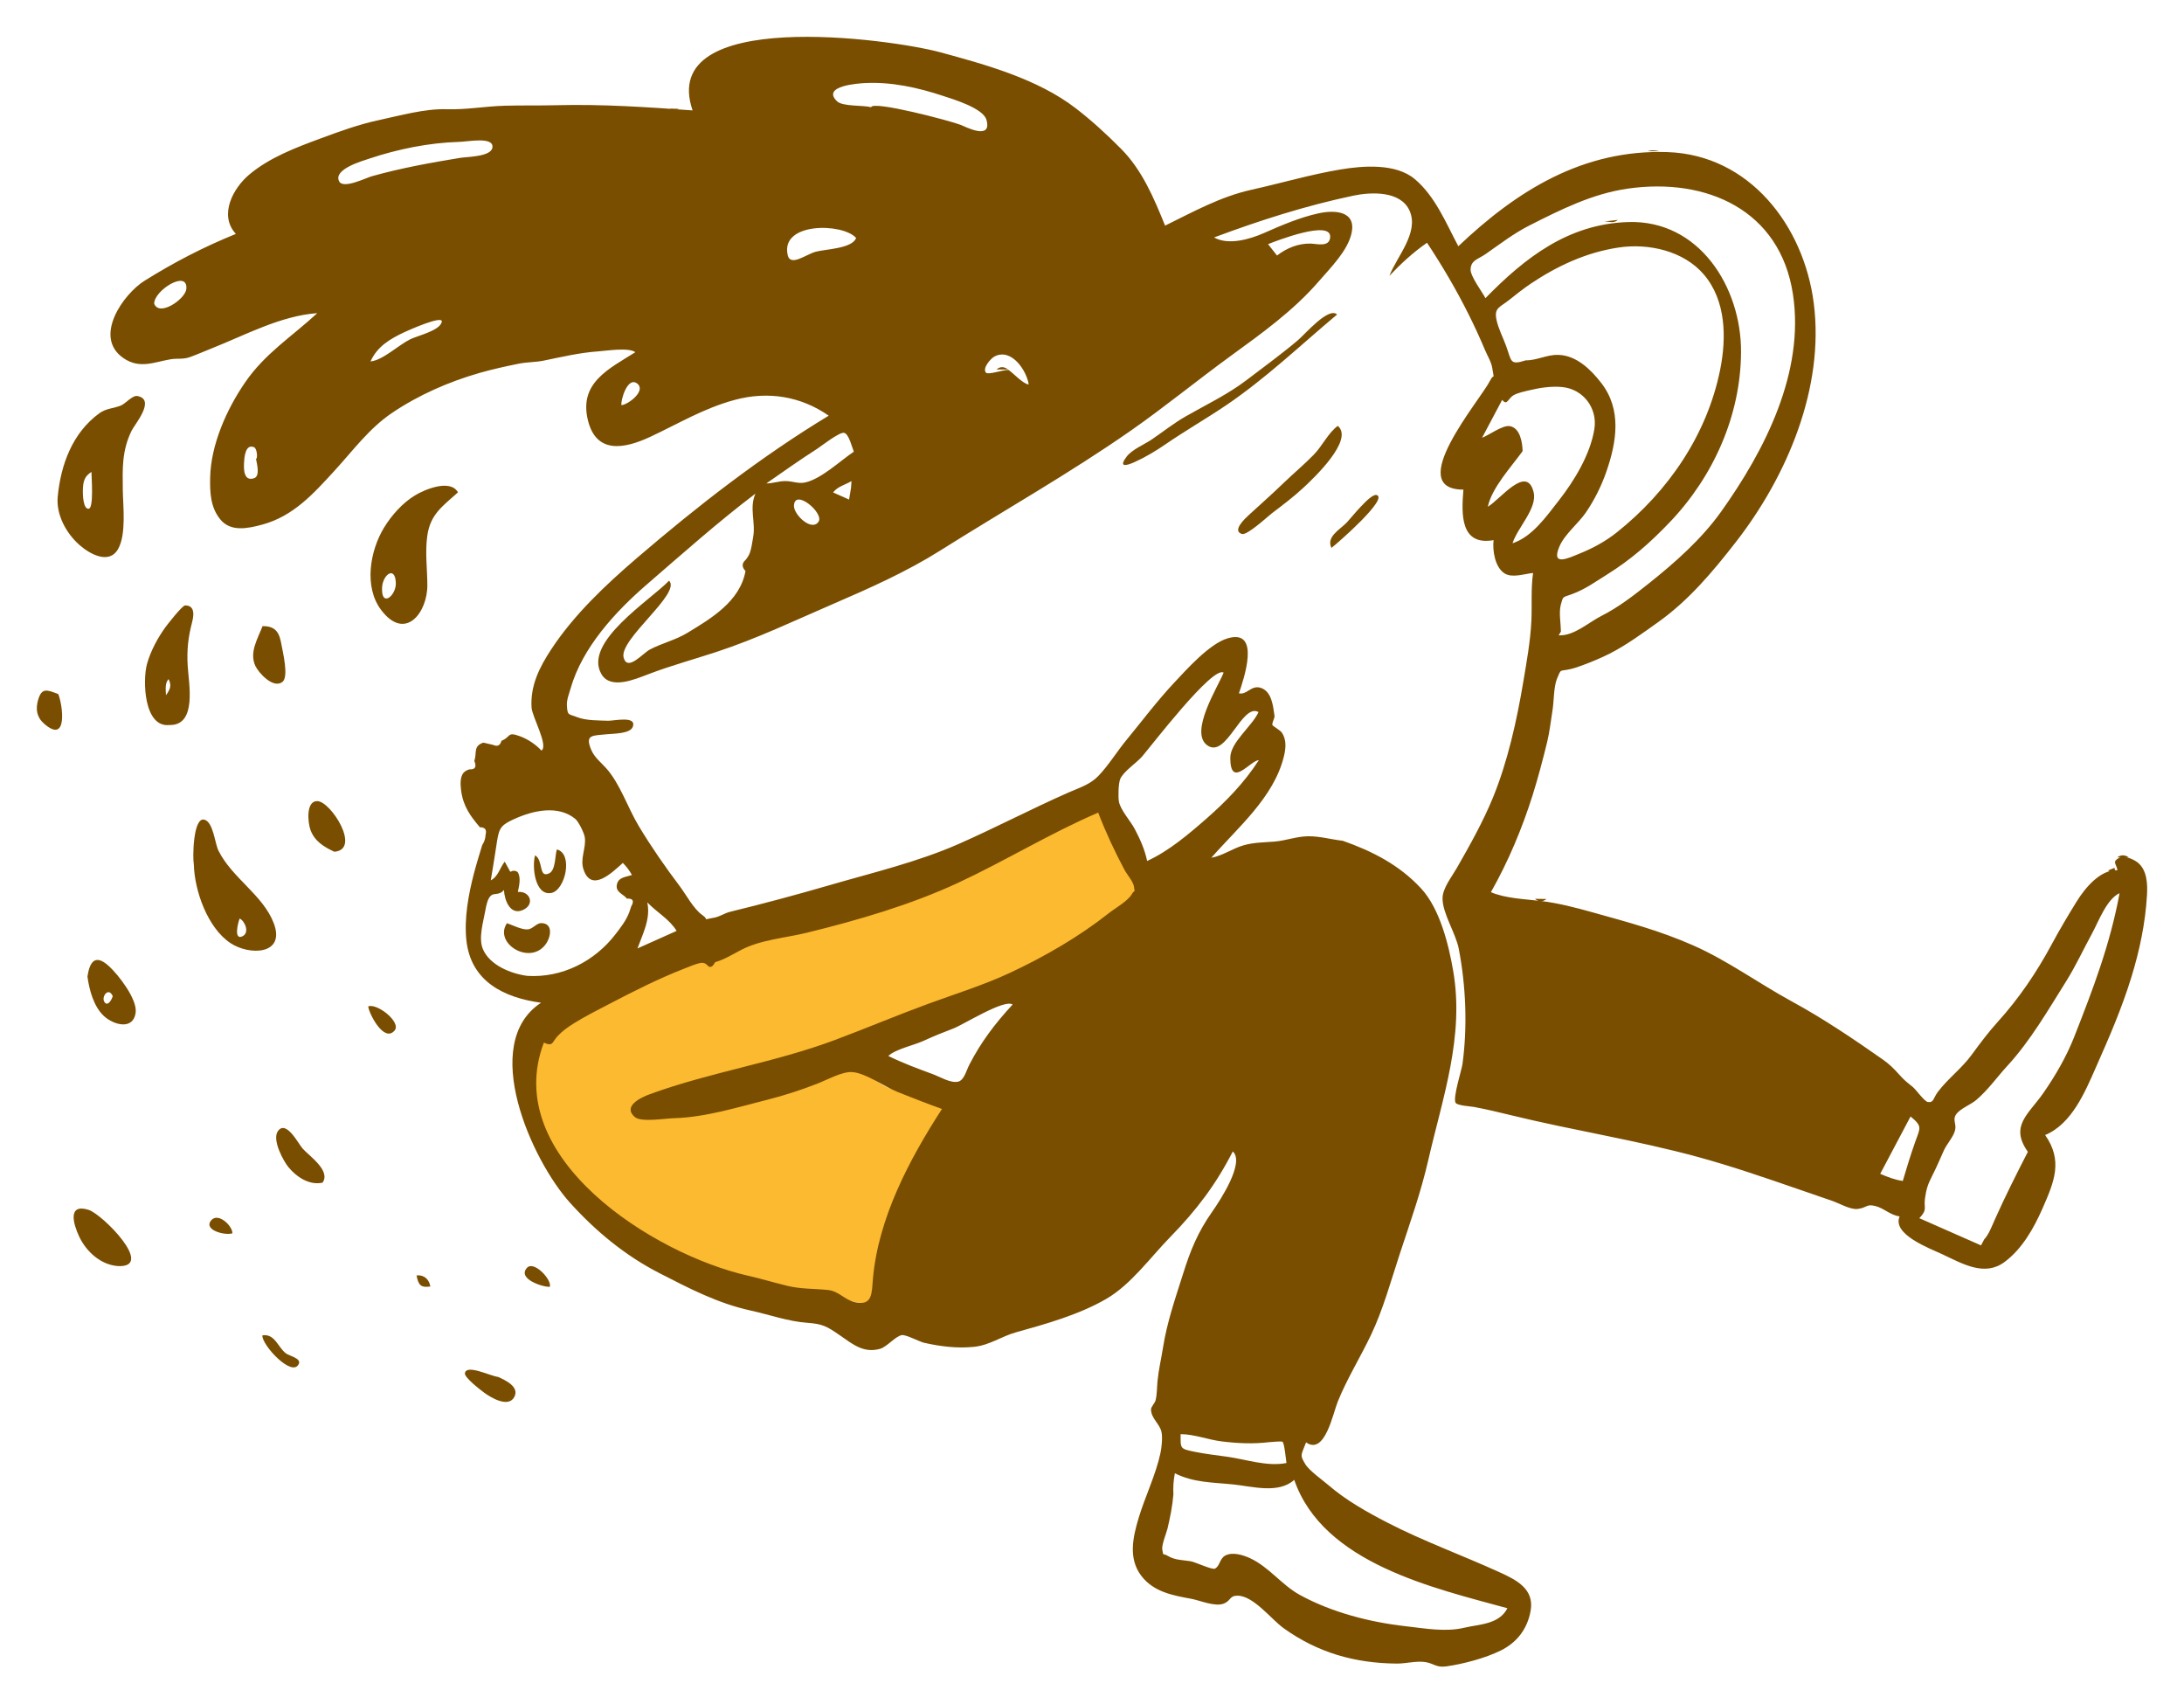
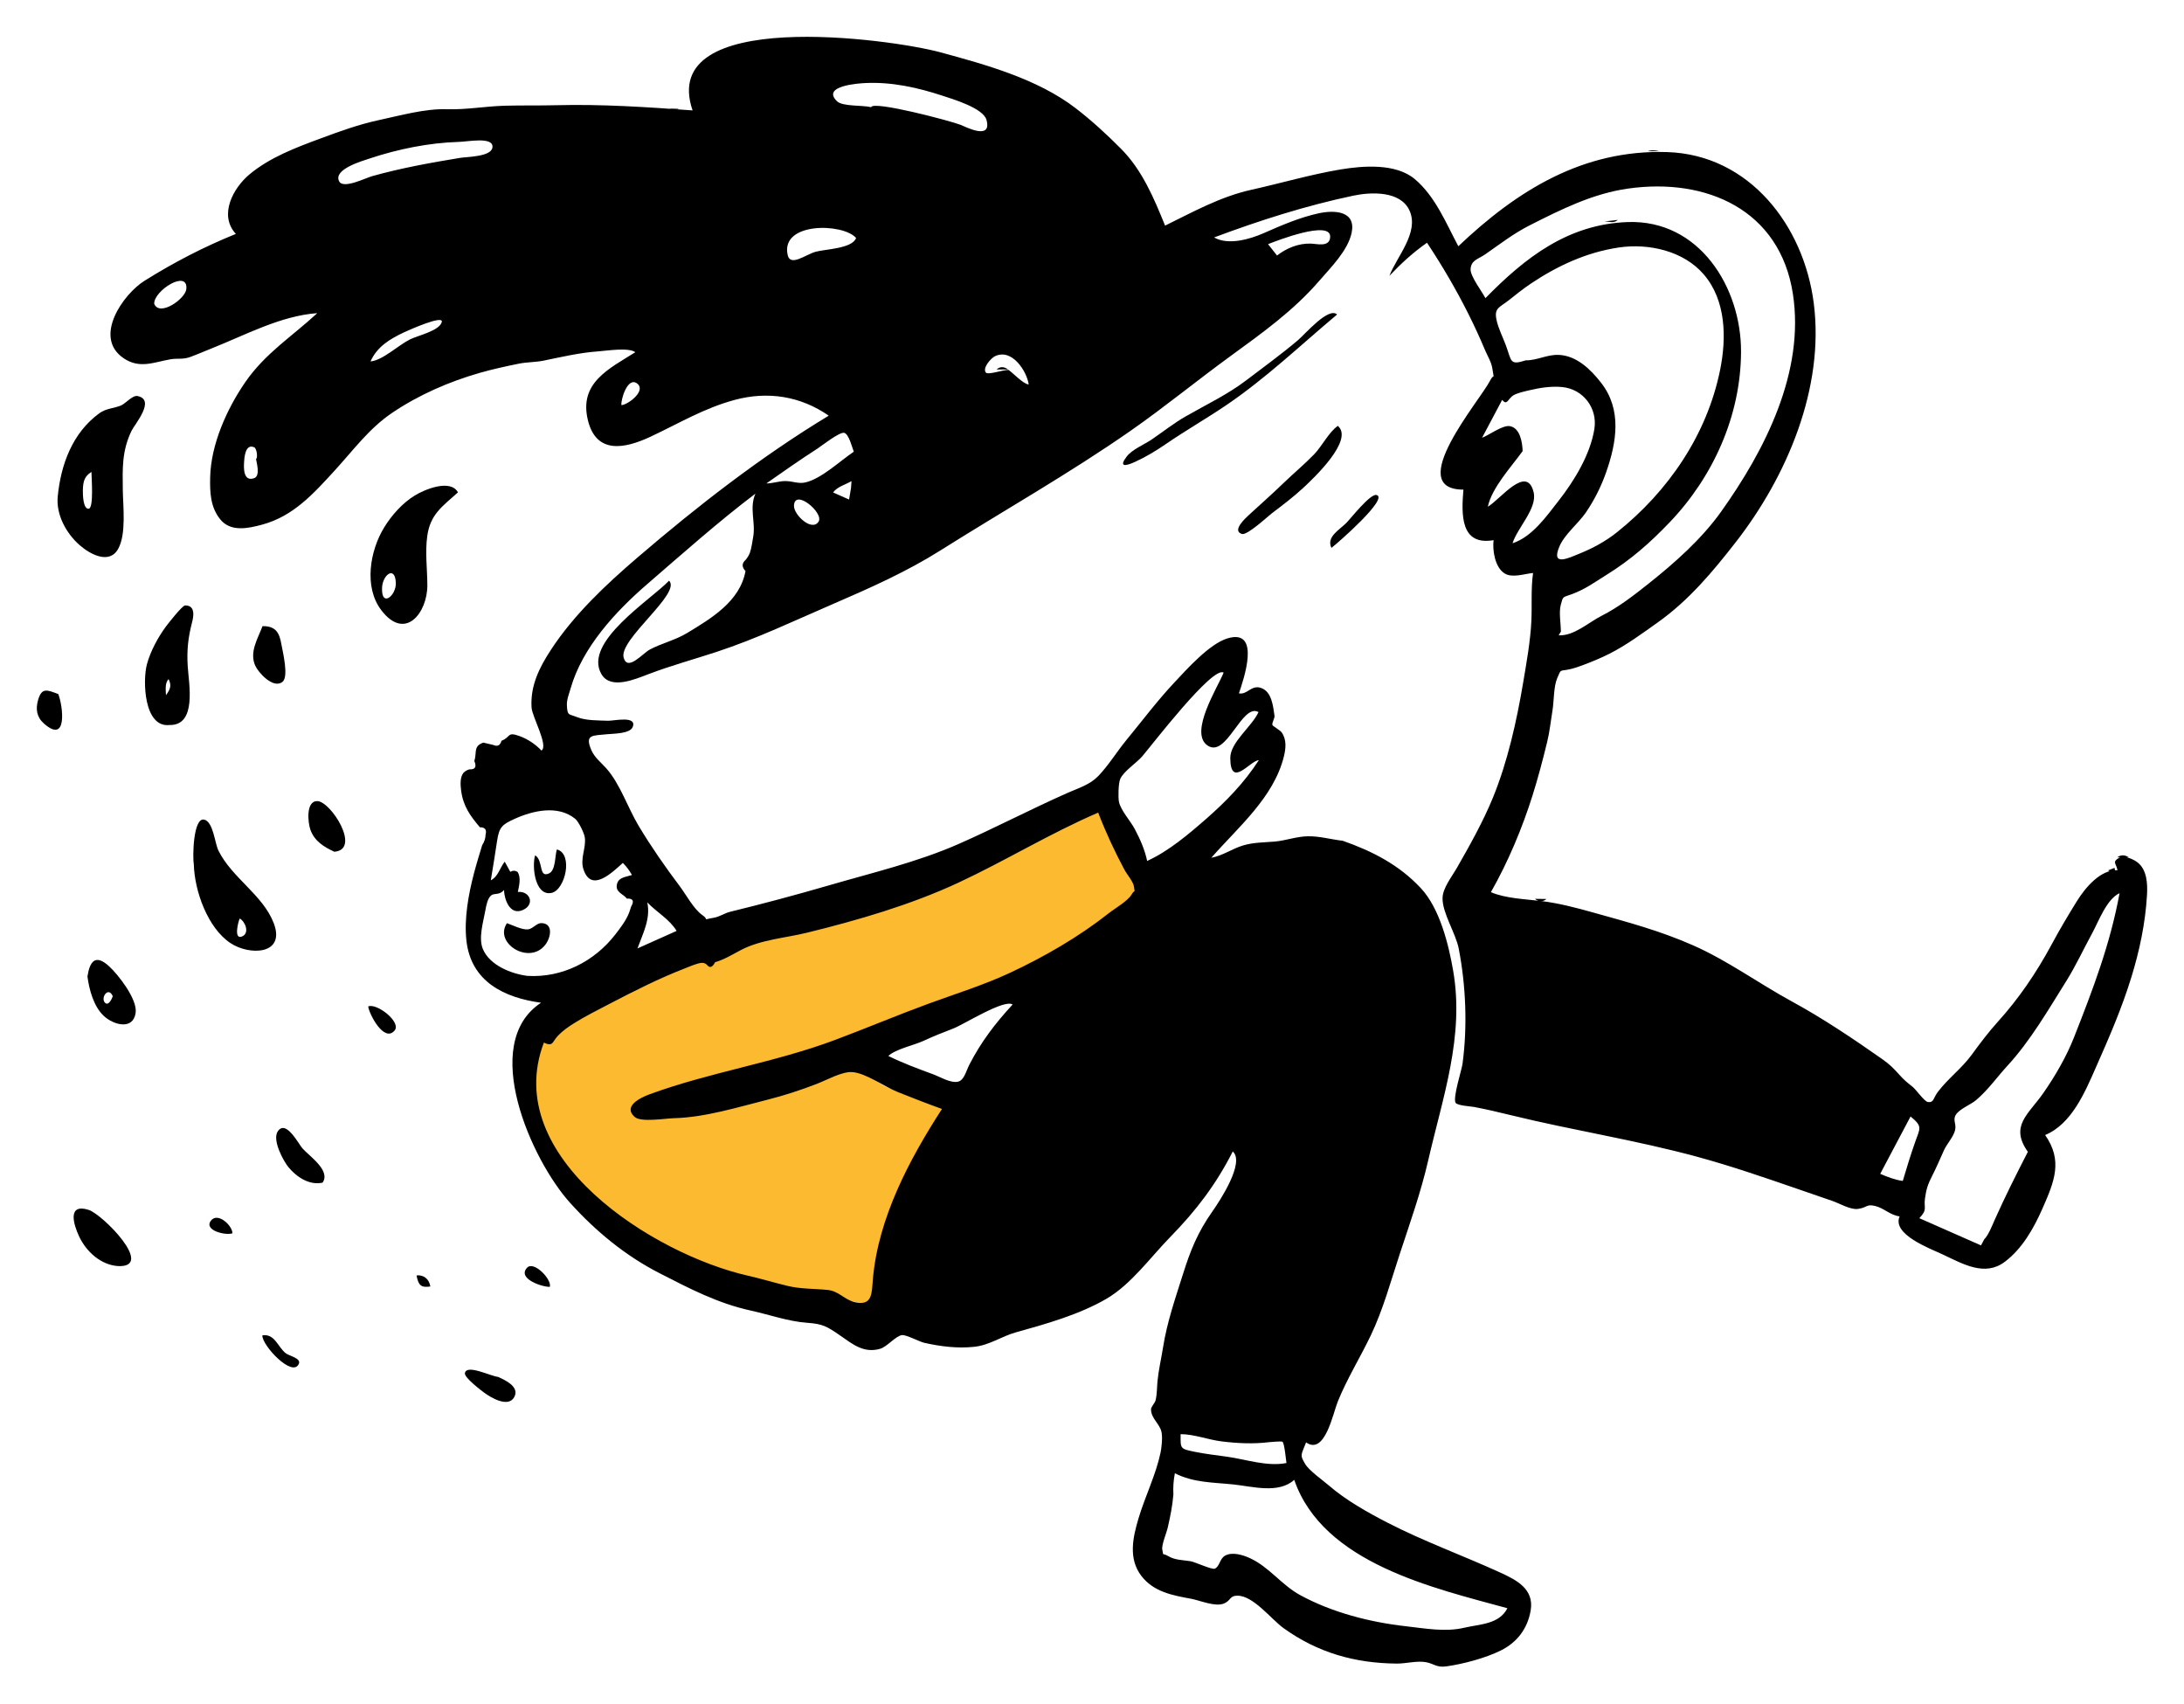
- <svg xmlns="http://www.w3.org/2000/svg" viewBox="38 14 949 740" color="#7a4e00" class="lumen-doodle" aria-hidden="true">
+ <svg xmlns="http://www.w3.org/2000/svg" viewBox="38 14 949 740" class="lumen-doodle" aria-hidden="true" focusable="false">
  <g stroke="none" stroke-width="1" fill="none" fill-rule="evenodd">
-     <path d="M285.204,455.106 C289.873,451.924 299.42,440.534 304.422,437.902 C315.545,432.049 365.097,420.543 366.708,419.863 C369.162,418.828 385.103,415.21 394.391,412.925 C416.2,407.557 494.356,372.889 514.956,364 C517.586,370.92 539.296,401.468 535.572,404.599 C523.31,414.906 501.331,427.74 487.127,435.126 C475.639,441.1 463.471,446.044 451.187,450.08 C437.24,454.664 427.668,459.578 413.768,464.266 C400.093,468.879 416.436,483.306 423.459,486.287 C431.336,489.631 443.537,491.328 451.586,494.226 C437.415,516.251 425.514,542.982 423.133,569.365 C422.56,575.714 417.72,581.535 409.847,579.634 C405.785,578.653 368.301,573.661 362.189,572.267 C321.386,562.962 248.137,514.233 267,464.266 C271.321,466.262 281.187,457.844 285.204,455.106 Z" class="lumen-doodle__fill" fill="#fcba30" />
-     <g transform="translate(54, 30)" fill="currentColor">
+     <path d="M285.204,455.106 C289.873,451.924 299.42,440.534 304.422,437.902 C315.545,432.049 365.097,420.543 366.708,419.863 C369.162,418.828 385.103,415.21 394.391,412.925 C416.2,407.557 494.356,372.889 514.956,364 C517.586,370.92 539.296,401.468 535.572,404.599 C523.31,414.906 501.331,427.74 487.127,435.126 C475.639,441.1 463.471,446.044 451.187,450.08 C437.24,454.664 427.668,459.578 413.768,464.266 C400.093,468.879 416.436,483.306 423.459,486.287 C431.336,489.631 443.537,491.328 451.586,494.226 C437.415,516.251 425.514,542.982 423.133,569.365 C422.56,575.714 417.72,581.535 409.847,579.634 C405.785,578.653 368.301,573.661 362.189,572.267 C321.386,562.962 248.137,514.233 267,464.266 C271.321,466.262 281.187,457.844 285.204,455.106 Z" class="lumen-doodle__accent" fill="#FCBA30" />
+     <g transform="translate(54, 30)" class="lumen-doodle__ink" fill="#000000">
      <path d="M254.031,160 C257.079,159.743 264.961,153.654 260.825,150.574 C256.653,147.467 253.655,157.88 254.031,160 M95.245,183.353 C96.042,183.212 95.694,178.852 94.44,178.295 C90.48,176.537 90.146,183.144 90.049,184.912 C89.929,187.143 89.649,193.428 94.464,191.705 C97.197,190.727 95.501,185.025 95.245,183.353 M329,203.723 C328.893,207.615 336.756,215.099 339.687,210.61 C342.153,206.838 329.202,195.975 329,203.723 M51,115.944 C53.278,121.756 64.545,113.835 64.964,109.573 C65.823,100.843 50.882,110.136 51,115.944 M144.999,141 C150.246,140.569 157.15,133.898 162.21,131.406 C165.634,129.72 174.951,127.71 175.964,123.881 C176.846,120.554 161.038,127.675 159.688,128.308 C153.487,131.213 147.896,134.525 144.999,141 M538.897,95 C543.079,91.766 548.163,89.68 553.524,89.817 C556.201,89.885 561.786,91.56 561.996,86.93 C562.338,79.402 538.694,88.583 534.999,90.06 C536.299,91.708 537.598,93.354 538.897,95 M277.999,388.387 C274.931,383.292 269.413,380.346 265.263,376 C266.784,383.137 263.355,389.485 260.999,396 C266.667,393.462 272.332,390.925 277.999,388.387 M810.805,497 C812.496,491.341 814.189,485.714 816.166,480.142 C818.378,473.902 819.478,473.363 814.183,469 C809.789,477.305 805.394,485.611 800.999,493.918 C804.128,495.248 807.393,496.542 810.805,497 M355.999,87.365 C350.181,80.807 322.913,80.395 326.287,94.869 C327.465,99.923 334.169,94.554 338.368,93.376 C342.536,92.206 354.338,92.051 355.999,87.365 M354.999,180.215 C354.294,178.541 352.886,172.5 350.796,172.024 C348.76,171.56 340.726,177.896 339.216,178.863 C331.683,183.69 324.34,188.883 316.999,194 C319.81,194 322.362,192.999 325.156,192.978 C328.476,192.949 330.857,194.313 334.094,193.535 C341.049,191.865 349.121,184.158 354.999,180.215 M362.536,30.57 C363.189,27.57 397.281,36.575 401.378,38.224 C403.61,39.121 415.128,45.108 412.653,36.085 C411.244,30.946 397.935,27.028 393.67,25.619 C382.827,22.04 371.395,19.495 359.85,20.085 C357.608,20.199 340.629,21.179 347.719,28.003 C350.162,30.354 358.919,29.613 362.536,30.57 M369.999,442.713 C376.351,445.838 382.836,448.228 389.475,450.672 C392.424,451.757 397.019,454.6 400.272,453.886 C402.937,453.3 403.791,449.242 405.191,446.526 C410.309,436.588 416.421,428.571 423.999,420.377 C420.481,417.811 402.618,429.131 398.198,430.802 C393.773,432.475 389.599,434.16 385.268,436.159 C381.191,438.041 373.146,439.724 369.999,442.713 M482.463,358 C491.72,353.811 500.494,346.383 508.086,339.732 C516.803,332.096 524.618,324.093 530.999,314.211 C527.159,314.407 518.681,326.759 518.586,313.311 C518.537,306.451 527.938,299.694 530.856,293.331 C523.598,289.233 516.945,313.719 508.617,307.784 C500.594,302.065 513.253,282.402 515.692,276.198 C510.986,273.067 484.174,308.113 480.293,312.597 C477.866,315.404 472.126,319.141 470.756,322.415 C469.94,324.365 469.823,330.55 470.218,332.343 C471.039,336.092 475.198,340.582 477.05,344.073 C479.394,348.493 481.435,353.086 482.463,358 M865.155,484.352 C857.15,473.053 865.418,468.125 871.928,458.747 C877.134,451.245 881.923,442.976 885.223,434.598 C893.476,413.645 900.923,394.165 904.999,372 C899.39,374.561 895.883,384.306 893.077,389.441 C889.303,396.345 885.984,403.591 881.79,410.28 C873.942,422.796 866.237,436.148 856.254,446.997 C851.731,451.914 847.902,457.445 842.683,461.875 C840.299,463.899 835.738,465.56 833.981,468.091 C832.323,470.48 834.178,472.007 833.548,474.861 C832.902,477.789 829.94,480.911 828.669,483.73 C827,487.433 825.445,491.145 823.582,494.766 C821.55,498.715 820.995,500.78 820.447,504.639 C819.848,508.859 821.684,509.297 817.999,513.185 C824.677,516.13 831.355,519.074 838.032,522.018 C840.285,523.013 842.539,524.006 844.793,525 C845.268,524.109 845.743,523.219 846.218,522.329 C848.053,520.546 849.741,516.151 850.79,513.796 C855.178,503.972 860.133,494.109 865.155,484.352 M220.32,436.919 C201.359,486.838 267.988,528.87 309.003,538.166 C314.684,539.453 320.228,541.138 325.883,542.521 C332.049,544.028 337.524,543.728 343.679,544.359 C348.575,544.86 350.909,548.644 355.523,549.686 C363.233,551.428 362.762,545.633 363.314,539.425 C365.655,513.1 379.09,487.701 393.309,465.735 C386.814,463.411 380.378,460.875 373.966,458.331 C368.479,456.153 360.078,450.031 354.179,449.707 C349.817,449.469 343.169,453.194 338.932,454.829 C331.876,457.552 324.799,459.871 317.445,461.728 C304.585,464.975 290.275,469.401 276.968,469.736 C273.131,469.833 262.607,471.62 259.847,469.249 C254.583,464.728 261.889,460.96 266.296,459.346 C292.561,449.728 320.448,445.639 346.787,435.778 C360.341,430.703 373.755,425.036 387.394,420.036 C399.151,415.727 411.465,411.912 422.827,406.611 C437.832,399.613 452.901,390.895 465.894,380.624 C468.495,378.569 473.944,375.516 475.726,372.538 C477.296,369.916 477.1,372.531 476.774,369.352 C476.54,367.069 473.746,363.974 472.597,361.817 C468.315,353.774 464.445,345.512 461.192,337 C440.466,345.89 420.748,357.99 400.327,367.49 C379.773,377.053 356.588,383.799 334.599,389.179 C325.24,391.469 314.481,392.193 305.898,396.718 C302.251,398.64 298.646,400.864 294.74,401.976 C293.586,404.189 292.451,404.623 291.332,403.277 C290.631,402.49 289.725,402.158 288.613,402.28 C286.224,402.684 283.787,403.813 281.553,404.68 C270.244,409.064 259.415,414.554 248.679,420.156 C243.59,422.809 238.37,425.423 233.5,428.454 C230.89,430.079 228.551,431.717 226.415,433.948 C223.854,436.623 224.464,438.822 220.32,436.919 M646.979,140.53 C651.771,140.608 656.138,138.012 661.135,138.157 C668.992,138.384 675.212,144.476 679.772,150.351 C688.796,161.975 686.495,175.998 681.962,189.007 C679.793,195.224 676.815,201.192 673.095,206.634 C669.801,211.452 663.912,216.009 661.613,221.373 C657.822,230.22 665.471,226.458 670.155,224.569 C676.043,222.191 681.564,219.236 686.562,215.255 C708.839,197.513 725.785,172.852 731.462,144.53 C734.231,130.712 734.018,114.558 724.392,103.28 C715.592,92.967 700.401,89.598 687.415,91.51 C673.378,93.578 660.656,99.524 649.226,107.177 C645.906,109.401 642.866,111.829 639.749,114.316 C635.659,117.579 633.208,117.664 634.232,122.778 C634.992,126.58 637.062,130.52 638.396,134.168 C640.894,141.001 639.983,142.769 646.979,140.53 M662.256,258.331 L661.286,259.988 C667.97,260.306 674.195,254.41 679.89,251.532 C687.288,247.791 693.857,242.688 700.34,237.535 C711.772,228.446 723.354,218.203 731.863,206.271 C750.94,179.524 768.268,145.613 763.062,111.701 C757.452,75.152 725.484,61.083 691.421,65.921 C676.07,68.101 662.365,74.955 648.627,81.913 C641.702,85.42 635.858,89.971 629.514,94.375 C626.222,96.662 623.218,96.959 623.003,100.957 C622.841,103.97 628.05,110.784 629.458,113.514 C646.707,95.918 665.296,81.361 691.345,80.461 C722.335,79.391 740.66,108.775 740.524,136.913 C740.391,164.508 728.489,191.052 709.516,210.884 C700.894,219.897 692.673,227.129 682.085,233.707 C676.807,236.986 672.914,239.93 667.013,242.107 C662.839,243.648 663.274,242.836 662.209,246.7 C661.304,249.979 662.228,254.926 662.256,258.331 M493.865,633.241 C493.462,638.214 492.451,643.11 491.326,647.96 C490.922,649.702 488.647,655.201 489.046,657.159 C489.705,660.396 488.828,658.315 491.664,660.003 C494.622,661.766 498.066,661.66 501.305,662.195 C503.304,662.526 510.629,665.973 511.861,665.429 C514.015,664.477 513.947,661.121 516.31,659.791 C519.53,657.977 524.275,659.531 527.312,660.95 C535.433,664.737 541.012,672.578 548.869,676.871 C562.823,684.491 579.381,688.71 594.948,690.451 C603.382,691.394 612.012,693.049 620.341,691.073 C626.903,689.516 635.432,689.659 638.999,682.618 C607.298,673.9 558.912,663.231 546.378,626.851 C539.564,633.029 528.177,629.702 519.943,628.849 C510.884,627.911 502.789,628.129 494.504,624 C493.898,627.246 493.713,629.94 493.865,633.241 M213.184,407.923 C228.107,408.824 242.255,401.762 251.438,389.847 C253.699,386.912 256.017,383.917 257.374,380.44 C257.669,379.559 257.962,378.677 258.256,377.796 C259.681,375.363 259.057,374.215 256.386,374.352 C254.881,372.288 251.065,371.594 252.151,367.853 C252.968,365.031 255.985,364.985 258.607,364.097 C257.301,361.903 256.52,360.802 254.651,358.851 C249.794,363.22 240.979,371.796 237.566,361.758 C235.926,356.939 238.812,352.333 238.097,347.685 C237.803,345.762 235.366,340.851 233.953,339.702 C226.43,333.577 215.595,336.112 207.613,339.717 C202.112,342.202 200.928,343.368 200.031,349.064 C199.12,354.856 198.274,360.646 197.263,366.421 C200.564,364.701 201.165,360.985 203.318,358.309 C204.124,359.777 204.931,361.247 205.74,362.715 C206.876,362.078 207.937,362.111 208.921,362.817 C210.514,365.266 209.512,368.898 209.022,371.465 C214.334,370.97 216.579,376.896 211.224,379.296 C205.677,381.782 203.175,375.004 202.987,370.614 C200.917,373.086 198.791,371.763 197.348,373.033 C195.907,374.303 195.339,376.95 194.826,379.849 C193.983,384.612 191.826,391.484 193.822,396.262 C196.785,403.359 206.232,407.052 213.184,407.923 M645.61,179.975 C640.673,186.842 632.254,195.831 630.493,204.127 C635.932,200.936 647.431,185.579 650.393,197.812 C652.094,204.834 643.372,213.201 641.229,220 C649.806,217.178 655.915,208.34 661.267,201.519 C668.091,192.822 675.058,181.358 676.8,170.299 C678.209,161.35 672.001,153.009 662.777,152.132 C658.065,151.684 653.145,152.432 648.593,153.525 C646.517,154.022 643.421,154.64 641.568,155.752 C639.242,157.149 638.924,160.419 636.732,157.699 C633.821,163.186 630.91,168.673 627.999,174.158 C630.896,173.107 636.808,168.645 639.974,169.106 C644.598,169.781 645.548,176.497 645.61,179.975 M183.28,45.644 C170.335,46.026 156.804,48.783 144.549,52.88 C141.506,53.899 128.667,57.521 131.371,62.772 C133.158,66.243 142.793,61.338 145.706,60.52 C158.19,57.015 171.044,54.703 183.831,52.593 C186.927,52.082 197.43,52.133 197.972,48.074 C198.636,43.122 186.936,45.639 183.28,45.644 M535.593,610.466 C528.576,611.323 521.839,611.003 514.816,610.143 C508.905,609.42 502.886,607 497.005,607 C497.005,613.295 496.578,613.335 503.22,614.682 C507.856,615.623 512.558,616.151 517.243,616.807 C525.492,617.96 534.649,621.198 542.999,619.534 C542.797,618.441 542.157,611.064 541.292,610.334 C540.805,609.925 536.301,610.473 535.593,610.466 M422.19,144.677 C424.152,145.927 428.662,150.912 430.999,151 C430.165,145.229 423.726,135.181 416.332,138.747 C414.52,139.622 410.714,143.976 412.436,145.897 C413.355,146.924 419.786,144.684 422.19,144.677 M353.781,196.017 C353.852,195.011 353.925,194.005 353.999,193 C351.286,194.595 347.927,195.35 345.999,197.92 C348.314,198.946 350.627,199.973 352.943,201 C353.222,199.339 353.502,197.678 353.781,196.017 M567.457,349.235 C580.276,353.724 592.028,359.72 601.463,369.897 C609.62,378.698 613.453,394.204 615.444,405.74 C620.37,434.286 610.864,460.745 604.596,488.053 C601.416,501.906 596.669,515.237 592.224,528.732 C588.343,540.516 585.015,552.856 579.658,564.062 C575.116,573.563 569.313,582.93 565.317,592.786 C563.167,598.09 559.682,616.292 551.52,610.576 C549.293,616.399 548.752,615.903 551.132,619.948 C552.856,622.876 558.701,626.942 561.46,629.326 C568.81,635.682 578.12,640.92 586.743,645.37 C602.537,653.522 619.467,659.62 635.732,667.051 C642.923,670.339 650.721,674.222 649.107,683.629 C647.755,691.515 643.193,697.495 636.075,701.003 C629.394,704.298 619.837,706.842 612.486,707.875 C608.125,708.489 607.125,706.674 603.569,706.046 C599.612,705.349 594.994,706.698 590.911,706.663 C572.585,706.503 556.54,701.892 541.73,691.265 C536.438,687.467 528.648,677.165 521.722,677.166 C518.182,677.166 518.929,679.317 515.815,680.579 C511.972,682.135 505.35,679.197 501.572,678.507 C493.523,677.038 485.338,675.546 479.978,668.613 C474.183,661.121 476.243,651.84 478.733,643.52 C481.54,634.141 486.263,624.626 488.27,615.105 C488.759,612.789 489.209,608.472 488.713,606.116 C487.941,602.46 484.25,600.279 484.139,596.32 C484.105,595.116 485.828,593.528 486.13,592.285 C486.795,589.555 486.692,586.723 486.966,583.945 C487.455,578.989 488.585,574.241 489.365,569.343 C491.137,558.198 494.632,548.256 498.015,537.518 C501.297,527.096 504.421,519.34 510.767,510.316 C514.052,505.643 525.042,488.992 519.675,484.2 C512.33,498.628 503.741,509.88 492.5,521.366 C483.902,530.152 475.496,541.962 464.735,548.219 C452.904,555.099 438.446,559.146 425.381,562.784 C419.167,564.513 414.011,568.349 407.312,569.059 C400.052,569.827 392.662,568.921 385.552,567.302 C383.551,566.847 377.778,563.771 375.967,563.967 C373.299,564.257 369.461,569.013 366.533,569.886 C359.406,572.012 354.539,567.951 349.133,564.198 C343.266,560.124 341.491,559.112 334.721,558.621 C326.429,558.022 318.365,555.099 310.209,553.309 C295.869,550.163 283.68,543.787 270.646,537.112 C255.705,529.463 242.925,518.914 231.663,506.452 C215.108,488.131 192.052,437.364 219.096,419.589 C203.175,417.427 188.594,410.475 186.653,392.455 C185.639,383.026 187.548,372.581 189.919,363.492 C191.001,359.342 192.291,355.218 193.527,351.111 C194.458,349.724 194.951,348.207 195.002,346.557 C195.573,344.42 194.75,343.355 192.531,343.365 C188.338,338.462 185.185,334.134 184.338,327.172 C184.071,324.966 183.832,321.584 185.402,319.708 C186.128,318.954 187.005,318.45 188.028,318.197 C190.486,318.338 191.18,317.127 190.112,314.566 C191.305,310.938 189.535,308.111 194.032,306.597 C195.473,306.903 196.908,307.239 198.337,307.602 C200.161,308.433 201.347,307.831 201.899,305.8 C206.135,304.142 204.181,301.691 209.937,303.824 C213.42,305.115 216.734,307.338 219.271,310.046 C222.453,308.003 215.216,295.378 214.975,291.35 C214.402,281.855 218.328,274.005 223.435,266.206 C233.362,251.05 247.218,238.018 260.882,226.292 C287.054,203.836 314.549,182.458 344.101,164.567 C331.91,156.1 317.667,153.805 303.161,157.74 C289.788,161.368 278.948,167.957 266.638,173.72 C255.234,179.057 243.129,181.25 239.493,166.685 C235.419,150.37 248.417,144.313 260.076,136.997 C257.165,134.826 247.581,136.378 243.956,136.635 C235.882,137.206 228.16,139.029 220.314,140.641 C216.551,141.413 213.094,141.239 209.366,141.996 C203.824,143.121 198.037,144.381 192.43,145.984 C179.09,149.799 165.849,155.589 154.322,163.391 C144.359,170.131 137.447,179.648 129.42,188.413 C120.266,198.407 111.494,208.241 97.923,211.899 C91.568,213.613 84.113,215.168 79.608,209.492 C75.416,204.214 75.182,197.853 75.32,191.4 C75.623,177.145 82.509,161.742 90.519,150.094 C99.214,137.45 110.86,130.209 121.863,120.032 C105.959,121.169 90.589,129.552 75.963,135.347 C72.885,136.567 69.778,137.938 66.683,139.066 C63.383,140.27 61.197,139.533 58.035,140.084 C50.82,141.343 44.622,144.384 37.603,139.536 C24.325,130.365 37.628,111.708 46.771,105.983 C59.505,98.01 72.46,91.297 86.489,85.61 C78.894,77.372 85.38,65.616 92.381,59.771 C101.238,52.376 112.517,48.139 123.19,44.18 C131.63,41.049 139.92,38.043 148.688,36.159 C157.906,34.179 168.684,31.153 178.037,31.444 C186.809,31.716 194.587,30.17 203.471,29.923 C210.863,29.718 218.272,29.895 225.663,29.704 C245.549,29.19 265.508,30.531 284.943,31.962 C269.545,-13.067 370.972,0.839 392.611,6.72 C412.276,12.066 434.808,18.267 451.326,30.951 C458.324,36.323 464.97,42.431 471.179,48.698 C480.339,57.946 485.41,70.056 490.255,82.009 C502.545,75.989 514.295,69.428 527.742,66.443 C540.537,63.604 553.644,59.755 566.514,57.61 C576.299,55.978 590.502,54.872 598.737,61.781 C607.681,69.285 612.341,80.964 617.68,90.965 C643.32,66.636 671.919,48.887 708.476,50.067 C744.248,51.223 767.771,82.114 772.108,115.588 C776.885,152.474 760.454,191.016 738.182,219.58 C728.195,232.39 717.861,244.762 704.419,254.319 C697.753,259.056 690.721,264.246 683.412,267.945 C679.767,269.789 675.782,271.455 671.956,272.874 C670.229,273.515 668.451,274.157 666.655,274.592 C661.527,275.836 662.523,274.175 660.616,278.664 C659.069,282.309 659.259,288.58 658.596,292.58 C657.839,297.152 657.389,301.787 656.284,306.297 C654.368,314.114 652.374,321.739 649.975,329.373 C645.433,343.82 639.322,358.381 631.835,371.559 C638.184,374.317 647.075,374.595 653.86,375.431 C661.203,376.334 668.557,378.234 676.185,380.367 C691.469,384.64 705.127,388.248 719.661,394.646 C734.75,401.288 748.198,411.206 762.727,419.1 C776.087,426.359 789.592,435.451 802,444.165 C804.952,446.238 806.78,448.04 809.13,450.666 C811.534,453.348 812.299,453.873 815.172,456.197 C816.468,457.244 820.235,462.529 821.714,462.723 C824.363,463.074 823.956,461.097 826.035,458.337 C830.377,452.575 836.433,448.111 840.744,442.203 C844.34,437.276 848.091,432.288 851.934,428.051 C861.236,417.799 868.943,406.435 875.556,394.145 C878.998,387.746 882.622,381.657 886.36,375.618 C890.081,369.606 896.696,361.671 904.107,362.026 C903.511,358.965 901.618,358.455 904.885,356.583 C906.989,355.377 911.085,357.321 912.707,358.545 C916.999,361.789 917.189,368.081 916.919,372.808 C916.221,384.989 913.673,397.013 910.12,408.531 C905.85,422.377 900.498,434.592 894.657,447.807 C890.007,458.334 884.233,472.255 872.662,477.059 C880.433,488.155 876.701,497.196 871.507,508.976 C867.711,517.588 862.697,526.486 855.06,532.185 C846.452,538.609 837.115,533.159 828.111,528.913 C822.674,526.348 806.045,520.295 809.427,512.402 C805.273,511.848 802.66,508.83 798.879,507.902 C794.876,506.919 795.564,508.544 791.329,509.154 C788.081,509.621 783.224,506.713 780.167,505.672 C775.059,503.935 769.967,502.153 764.867,500.397 C750.512,495.452 736.399,490.584 721.902,486.623 C694.929,479.253 667.623,475.072 640.745,468.491 C635.357,467.172 630,465.899 624.39,464.842 C623.232,464.624 617.221,464.289 616.491,463.049 C615.212,460.876 619.144,448.716 619.481,446.238 C621.697,429.97 620.973,412.162 617.852,396.079 C616.556,389.393 610.767,380.736 610.817,374.21 C610.852,369.832 614.731,365.052 617.009,361.086 C622.643,351.281 628.546,340.687 632.72,330.483 C639.109,314.873 643.023,297.253 645.846,280.535 C647.315,271.819 649.026,262.371 649.426,253.554 C649.732,246.833 649.18,239.784 650.156,232.901 C646.436,233.254 641.173,235.181 637.823,233.118 C633.592,230.515 632.456,223.082 632.996,218.643 C618.51,221.172 618.991,207.434 619.888,196.691 C593.707,196.691 627.236,157.787 631.425,149.433 C633.35,145.592 633.293,149.906 632.443,143.966 C632.07,141.355 630.285,138.461 629.275,136.06 C627.075,130.819 624.696,125.658 622.155,120.573 C616.787,109.833 610.706,99.456 604.069,89.45 C598.095,93.613 592.71,98.541 587.721,103.828 C590.921,95.458 600.7,85.089 596.517,75.585 C592.641,66.775 579.694,67.386 572.048,68.997 C551.271,73.377 531.345,79.757 511.552,87.144 C517.683,90.66 527.07,87.944 533.162,85.256 C540.705,81.926 548.817,78.433 556.947,76.669 C564.037,75.131 573.349,75.656 571.3,85.206 C569.639,92.944 562.071,100.396 557.077,106.182 C546.074,118.929 532.277,128.797 518.725,138.657 C504.157,149.256 490.12,160.772 475.368,171.064 C448.701,189.67 420.028,205.84 392.476,223.207 C378.159,232.231 361.936,239.493 346.409,246.181 C329.329,253.538 312.953,261.415 295.233,267.226 C285.392,270.454 275.638,273.11 265.968,276.783 C259.907,279.084 249.352,283.695 245.347,276.862 C237.214,262.984 266.647,244.733 274.713,236.248 C280.277,241.652 252.838,261.789 254.986,269.657 C256.673,275.84 263.2,267.856 266.352,266.171 C271.445,263.447 277.477,262.078 282.596,258.97 C293.095,252.596 305.543,245.245 307.94,232.068 C306.272,230.308 306.293,228.683 308.003,227.193 C308.764,226.288 309.368,225.294 309.813,224.21 C310.56,222.139 310.86,219.546 311.26,217.35 C312.442,210.861 309.475,204.785 312.248,198.434 C296.067,210.694 280.514,224.543 265.154,237.815 C251.377,249.72 237.001,265.309 231.938,283.073 C231.29,285.349 230.212,287.931 230.33,290.333 C230.56,295.049 231.031,294.032 234.83,295.548 C238.63,297.065 244.163,296.934 248.249,297.095 C250.578,297.185 260.98,294.719 258.912,299.83 C257.72,302.777 250.509,302.666 247.927,302.938 C241.447,303.622 237.933,302.92 241.003,309.944 C242.379,313.092 245.167,315.225 247.354,317.661 C253.441,324.44 256.747,334.837 261.535,342.801 C266.99,351.874 272.987,360.502 279.358,368.952 C281.987,372.438 285.501,378.991 289.146,381.479 C292.549,383.802 288.545,383.61 294.198,382.666 C296.662,382.256 298.895,380.653 301.252,380.079 C315.345,376.646 329.831,372.776 344.405,368.538 C363.047,363.118 382.61,358.495 400.396,350.689 C416.329,343.694 432.144,335.367 448.244,328.283 C452.946,326.216 457.642,324.845 461.296,321.04 C465.707,316.448 469.359,310.436 473.427,305.5 C480.346,297.103 486.723,288.563 494.17,280.606 C499.714,274.685 509.538,263.679 517.359,261.315 C532.22,256.826 524.265,279.461 522.344,285.182 C525.838,285.975 527.674,281.494 531.774,282.783 C536.683,284.327 537.191,290.855 537.805,294.946 C537.968,296.036 536.493,298.073 536.941,299.045 C537.094,299.376 540.297,301.27 540.915,302.148 C543.158,305.337 542.717,309.215 541.867,312.654 C537.469,330.469 521.838,343.477 510.341,356.618 C515.484,355.645 519.297,352.714 524.152,351.261 C528.709,349.898 533.29,349.969 537.883,349.578 C542.692,349.169 547.311,347.369 552.231,347.278 C557.394,347.182 562.337,348.652 567.457,349.235" />
      <path d="M23.737,189 C20.902,190.853 20.102,192.671 20.005,196.946 C19.965,198.699 20.086,205.24 22.537,204.993 C24.836,204.762 23.737,191.249 23.737,189 M9.092,199.653 C10.413,185.952 15.425,172.021 27.217,163.484 C30.133,161.373 33.432,161.448 36.628,160.116 C38.549,159.316 41.584,155.596 43.765,156.036 C51.792,157.66 42.518,168.326 41.16,171.132 C36.951,179.825 37.235,187.463 37.361,196.841 C37.457,203.968 38.938,215.983 35.345,222.434 C31.514,229.303 23.207,224.842 18.57,220.777 C12.718,215.644 8.298,207.471 9.092,199.653" />
      <path d="M150.01,240.142 C150.01,247.787 156.215,242.611 155.994,237.173 C155.669,229.167 149.72,234.097 150.01,240.142 M182.999,197.876 C176.208,203.984 170.969,207.411 169.66,216.803 C168.669,223.917 169.654,230.963 169.696,238.129 C169.767,250.141 160.067,262.769 149.629,249 C142.015,238.957 144.746,223.165 150.955,213.071 C154.213,207.776 158.864,202.537 164.237,199.237 C168.278,196.753 179.646,191.866 182.999,197.876" />
      <path d="M88.151,383 C87.364,384.863 85.515,392.469 89.287,390.749 C92.616,389.229 90.459,384.187 88.151,383 M68.224,359.517 C67.642,356.657 67.879,338.727 72.818,340.072 C76.697,341.126 77.338,350.304 78.918,353.498 C84.803,365.393 98.31,372.8 102.968,385.077 C108.167,398.787 92.448,399.213 84.107,393.661 C74.231,387.087 68.517,370.99 68.224,359.517" />
      <path d="M56.117,286 C58.26,283.106 58.477,281.56 57.255,279 C55.693,280.699 55.97,283.127 56.117,286 M57.668,298.945 C46.494,300.196 45.935,279.605 47.848,272.535 C49.372,266.904 52.648,260.854 56.021,256.266 C56.702,255.34 63.162,247.021 64.428,247.001 C69.288,246.924 67.953,252.415 67.428,254.459 C65.777,260.899 65.123,266.281 65.567,273.421 C66.044,281.061 69.662,299.199 57.668,298.945" />
      <path d="M565,120.618 C549.023,134.017 533.855,148.523 516.482,160.243 C507.981,165.979 499.094,171.053 490.611,176.882 C486.291,179.851 481.883,182.509 477.09,184.691 C472.856,186.619 470.088,186.87 473.601,182.294 C475.949,179.237 481.212,177.107 484.411,174.934 C489.333,171.587 493.982,167.875 499.16,164.906 C508.288,159.669 517.361,155.441 525.775,149.019 C533.244,143.32 540.949,137.756 548.077,131.699 C551.134,129.102 561.269,117.178 565,120.618" />
      <path d="M565.323,169 C572.508,175.146 554.531,191.984 550.431,195.8 C546.108,199.825 541.347,203.415 536.645,206.98 C534.99,208.236 525.96,216.639 523.668,215.961 C519.146,214.622 525.083,209.17 526.627,207.749 C531.62,203.145 536.72,198.677 541.602,193.949 C546.005,189.689 550.773,185.744 555.031,181.346 C558.48,177.783 561.378,171.746 565.323,169" />
      <path d="M32.999,416.756 C31.123,412.409 27.764,417.235 29.467,419.406 C31.078,421.461 32.759,417.591 32.999,416.756 M21.999,408.172 C23.005,401.78 25.329,398.228 31.326,403.684 C35.446,407.433 43.734,418.094 42.947,423.906 C41.915,431.529 33.519,429.366 29.166,425.38 C24.705,421.294 22.735,413.84 21.999,408.172" />
      <path d="M35.14,533.975 C27.794,533.416 21.527,527.776 18.408,521.167 C15.783,515.609 13.299,506.65 22.52,509.571 C28.53,511.476 51.697,534.871 35.14,533.975" />
      <path d="M124.164,497.74 C118.487,499.033 112.872,495.294 109.381,491.078 C107.209,488.452 102.154,479.247 104.701,475.458 C108.251,470.173 113.611,480.796 115.46,482.899 C118.36,486.192 127.844,492.49 124.164,497.74" />
      <path d="M129.277,354 C124.827,351.935 120.696,349.449 118.906,344.517 C117.768,341.376 116.812,331.957 121.866,332 C127.712,332.052 141.098,353.057 129.277,354" />
      <path d="M98.079,256.003 C104.037,255.895 105.448,259.181 106.276,263.902 C106.839,267.106 109.568,277.983 106.734,280.211 C102.684,283.395 96.241,276.1 94.939,273.236 C92.255,267.34 95.966,261.541 98.079,256.003" />
      <path d="M200.458,582.138 C203.359,583.458 209.959,586.385 207.437,590.927 C204.8,595.677 197.229,591.061 194.401,588.985 C193.217,588.116 185.695,582.428 186.01,580.521 C186.673,576.467 197.042,581.757 200.458,582.138" />
      <path d="M9.326,285.508 C11.309,290.472 13.54,307.526 3.101,298.317 C-0.085,295.506 -0.565,291.996 0.532,288.137 C2.119,282.545 4.429,283.654 9.326,285.508" />
      <path d="M562.538,222 C560.226,217.277 565.933,214.231 568.983,211.187 C570.974,209.199 579.347,198.416 582.092,199.025 C587.739,200.278 565.314,219.894 562.538,222" />
      <path d="M98.004,564.086 C103.451,563.212 104.722,569.262 108.231,571.899 C109.736,573.031 114.902,574.025 113.863,576.427 C111.133,582.733 97.737,568.326 98.004,564.086" />
      <path d="M144,421.192 C147.744,419.625 158.55,428.043 155.447,431.68 C150.809,437.121 144.264,424.169 144,421.192" />
      <path d="M222.917,542.986 C220.188,543.257 208.671,539.637 212.938,534.79 C215.934,531.385 223.896,539.904 222.917,542.986" />
      <path d="M85,519.728 C82.291,520.811 72.519,518.583 75.591,514.339 C78.518,510.299 85.004,516.374 85,519.728" />
      <path d="M165,538.037 C168.168,537.708 170.456,539.618 171,542.852 C167.038,543.417 165.816,542.475 165,538.037" />
      <path d="M577,68.49 C578.338,68.496 579.674,68.504 581,68.51 C579.66,68.502 578.331,68.496 577,68.49" />
      <path d="M556,346.996 C553.999,346.998 551.999,347.002 550,347.004 C552.001,347 554.001,346.998 556,346.996" />
      <path d="M283.139,21 C283.047,23.002 282.955,25.005 282.861,27 C282.951,24.996 283.045,22.997 283.139,21" />
      <path d="M902.806,361 C903.444,363.225 902.51,363.594 900,362.106 C900.934,361.737 901.87,361.369 902.806,361" />
      <path d="M846,535.49 C847.004,535.496 848.007,535.504 849,535.51 C847.993,535.504 846.997,535.496 846,535.49" />
      <path d="M656,374.525 C654.323,375.803 652.655,375.983 651,374.457 C652.667,374.481 654.333,374.503 656,374.525" />
      <path d="M618.564,204 C618.523,205.669 618.48,207.337 618.436,209 C618.477,207.329 618.521,205.664 618.564,204" />
      <path d="M705,49.7 C703.333,49.699 701.665,49.697 700,49.695 C701.668,49.071 703.335,49.276 705,49.7" />
      <path d="M216,29.353 C214.334,29.451 212.666,29.549 211,29.647 C212.666,29.549 214.334,29.451 216,29.353" />
      <path d="M257,29.67 C255.667,29.557 254.332,29.443 253,29.33 C254.332,29.443 255.665,29.557 257,29.67" />
      <path d="M279,31.255 C277.667,31.752 276.334,32.046 275,31.262 C276.334,31.26 277.667,31.257 279,31.255" />
      <path d="M160,33.993 C158.332,34.332 156.666,34.671 155,35.007 C156.668,34.671 158.334,34.332 160,33.993" />
      <path d="M619.568,441 C619.522,442.002 619.476,443.003 619.432,444 C619.479,442.997 619.523,441.998 619.568,441" />
      <path d="M68.472,360 C68.492,360.668 68.51,361.336 68.528,362 C68.507,361.33 68.49,360.665 68.472,360" />
      <path d="M909,356.412 L904,356.438 C905.663,355.196 907.33,355.354 909,356.412" />
      <path d="M567,349.33 C565.665,349.11 564.332,348.89 563,348.67 C564.332,348.89 565.667,349.11 567,349.33" />
      <path d="M201,581.987 C199.333,581.663 197.667,581.337 196,581.013 L201,581.987 Z" />
      <path d="M537.546,295 C537.515,293.999 537.484,292.998 537.454,292 C537.484,293.001 537.515,294.001 537.546,295" />
      <path d="M221,29.684 C220,29.561 218.999,29.439 218,29.316 C218.999,29.439 220,29.561 221,29.684" />
      <path d="M385,4.955 C384,4.652 382.999,4.348 382,4.045 C383,4.348 384,4.652 385,4.955" />
      <path d="M504,679.439 C504.669,679.48 505.339,679.521 506,679.561 C505.328,679.52 504.663,679.479 504,679.439" />
      <path d="M45,142.46 C46.004,142.486 47.008,142.513 48,142.54 C46.991,142.513 45.996,142.486 45,142.46" />
      <path d="M716,50.676 C714.333,50.559 712.667,50.442 711,50.324 C712.668,50.442 714.333,50.559 716,50.676" />
      <path d="M189,45.994 C186.661,45.998 184.325,46.002 182,46.006 C184.344,46.002 186.672,45.998 189,45.994" />
      <path d="M661.452,252 C661.482,253.669 661.515,255.338 661.548,257 C661.518,255.33 661.488,253.664 661.452,252" />
      <path d="M539,610.032 C537.662,610.012 536.327,609.99 535,609.968 C536.341,609.986 537.67,610.01 539,610.032" />
      <path d="M681,80.194 C683,79.972 684.999,79.75 687,79.528 C685.08,81.226 683.007,80.096 681,80.194" />
      <path d="M528,610.556 C526.997,610.518 525.995,610.481 525,610.444 C526.007,610.482 527.003,610.519 528,610.556" />
      <path d="M493.424,628 C493.474,629.67 493.525,631.338 493.576,633 C493.527,631.327 493.475,629.664 493.424,628" />
      <path d="M646,141.598 C647.334,141.474 648.667,141.35 650,141.227 C648.783,142.165 647.354,141.616 646,141.598" />
      <path d="M209,407.633 C210.333,407.879 211.668,408.123 213,408.367 C211.667,408.123 210.333,407.879 209,407.633" />
      <path d="M417,144.504 C418.664,143.086 420.331,143.24 422,144.488 C420.333,144.492 418.667,144.498 417,144.504" />
      <path d="M354.427,195 C354.475,194.333 354.522,193.666 354.573,193 C354.527,193.668 354.477,194.334 354.427,195" />
      <path d="M645.479,176 C645.493,177.336 645.506,178.671 645.521,180 C645.508,178.661 645.494,177.331 645.479,176" />
      <path d="M204.284,385.031 C206.478,385.775 210.891,388.022 213.448,387.724 C215.495,387.485 217.182,384.997 219.156,385 C224.471,385.007 223.485,391.151 220.917,394.449 C213.972,403.371 198.453,393.697 204.284,385.031" />
      <path d="M225.977,353 C233.225,354.871 229.615,370.814 223.522,371.91 C216.348,373.202 215.098,360.238 216.515,355.552 C220.207,357.746 217.921,365.572 222.574,363.409 C225.533,362.032 225.083,355.666 225.977,353" />
    </g>
  </g>
</svg>
